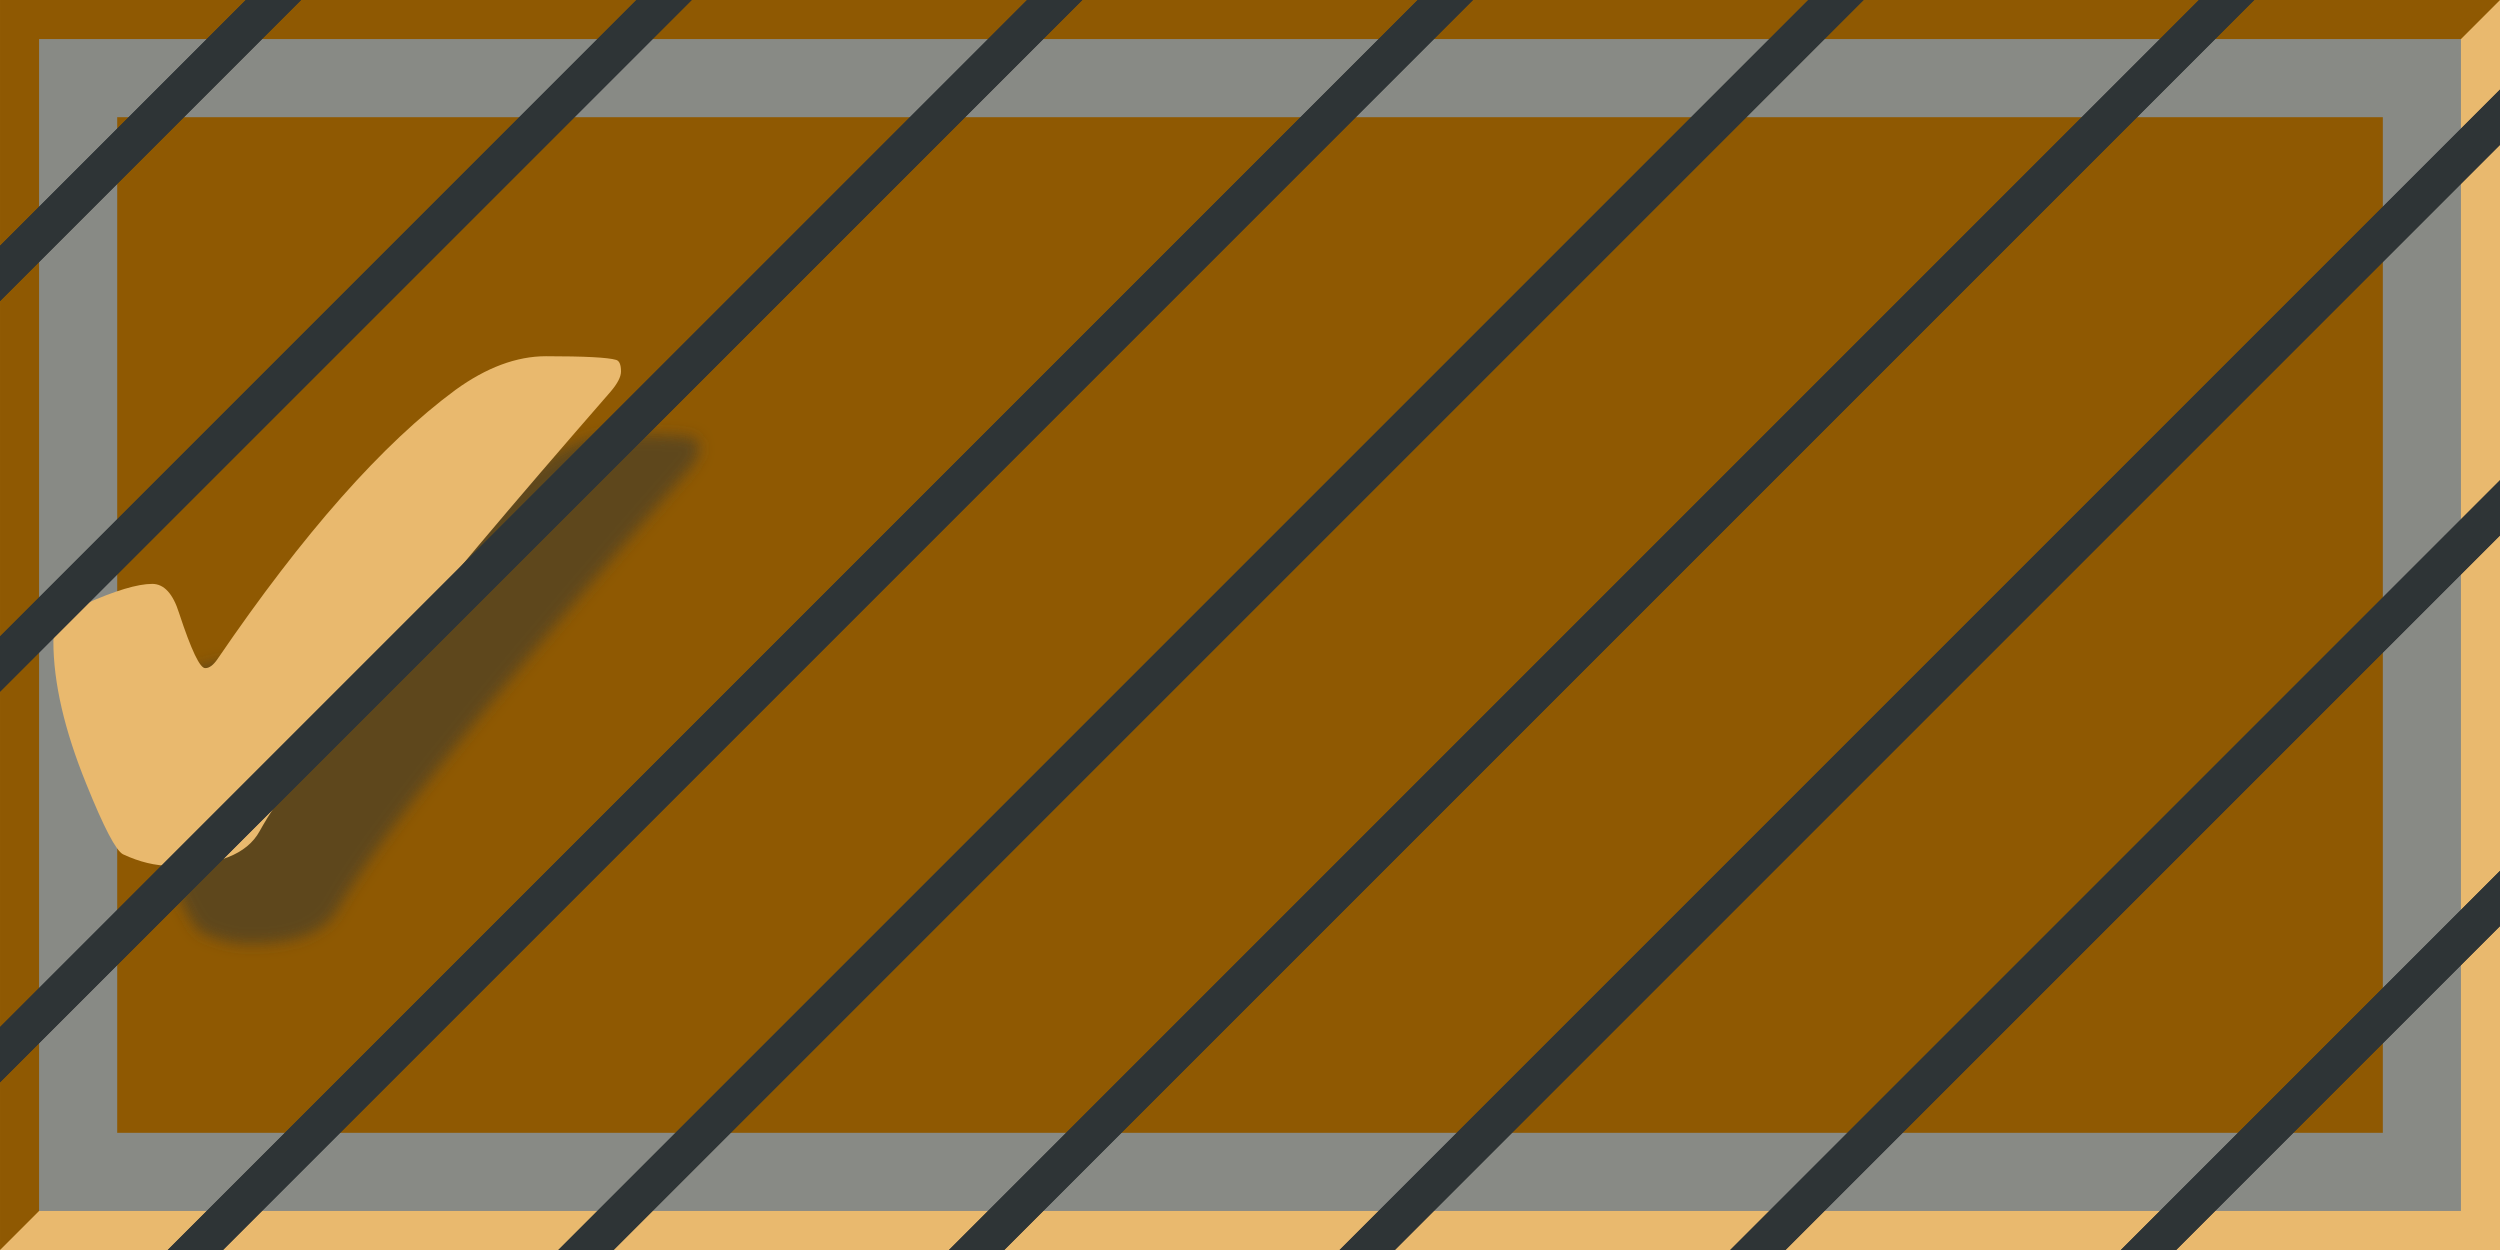
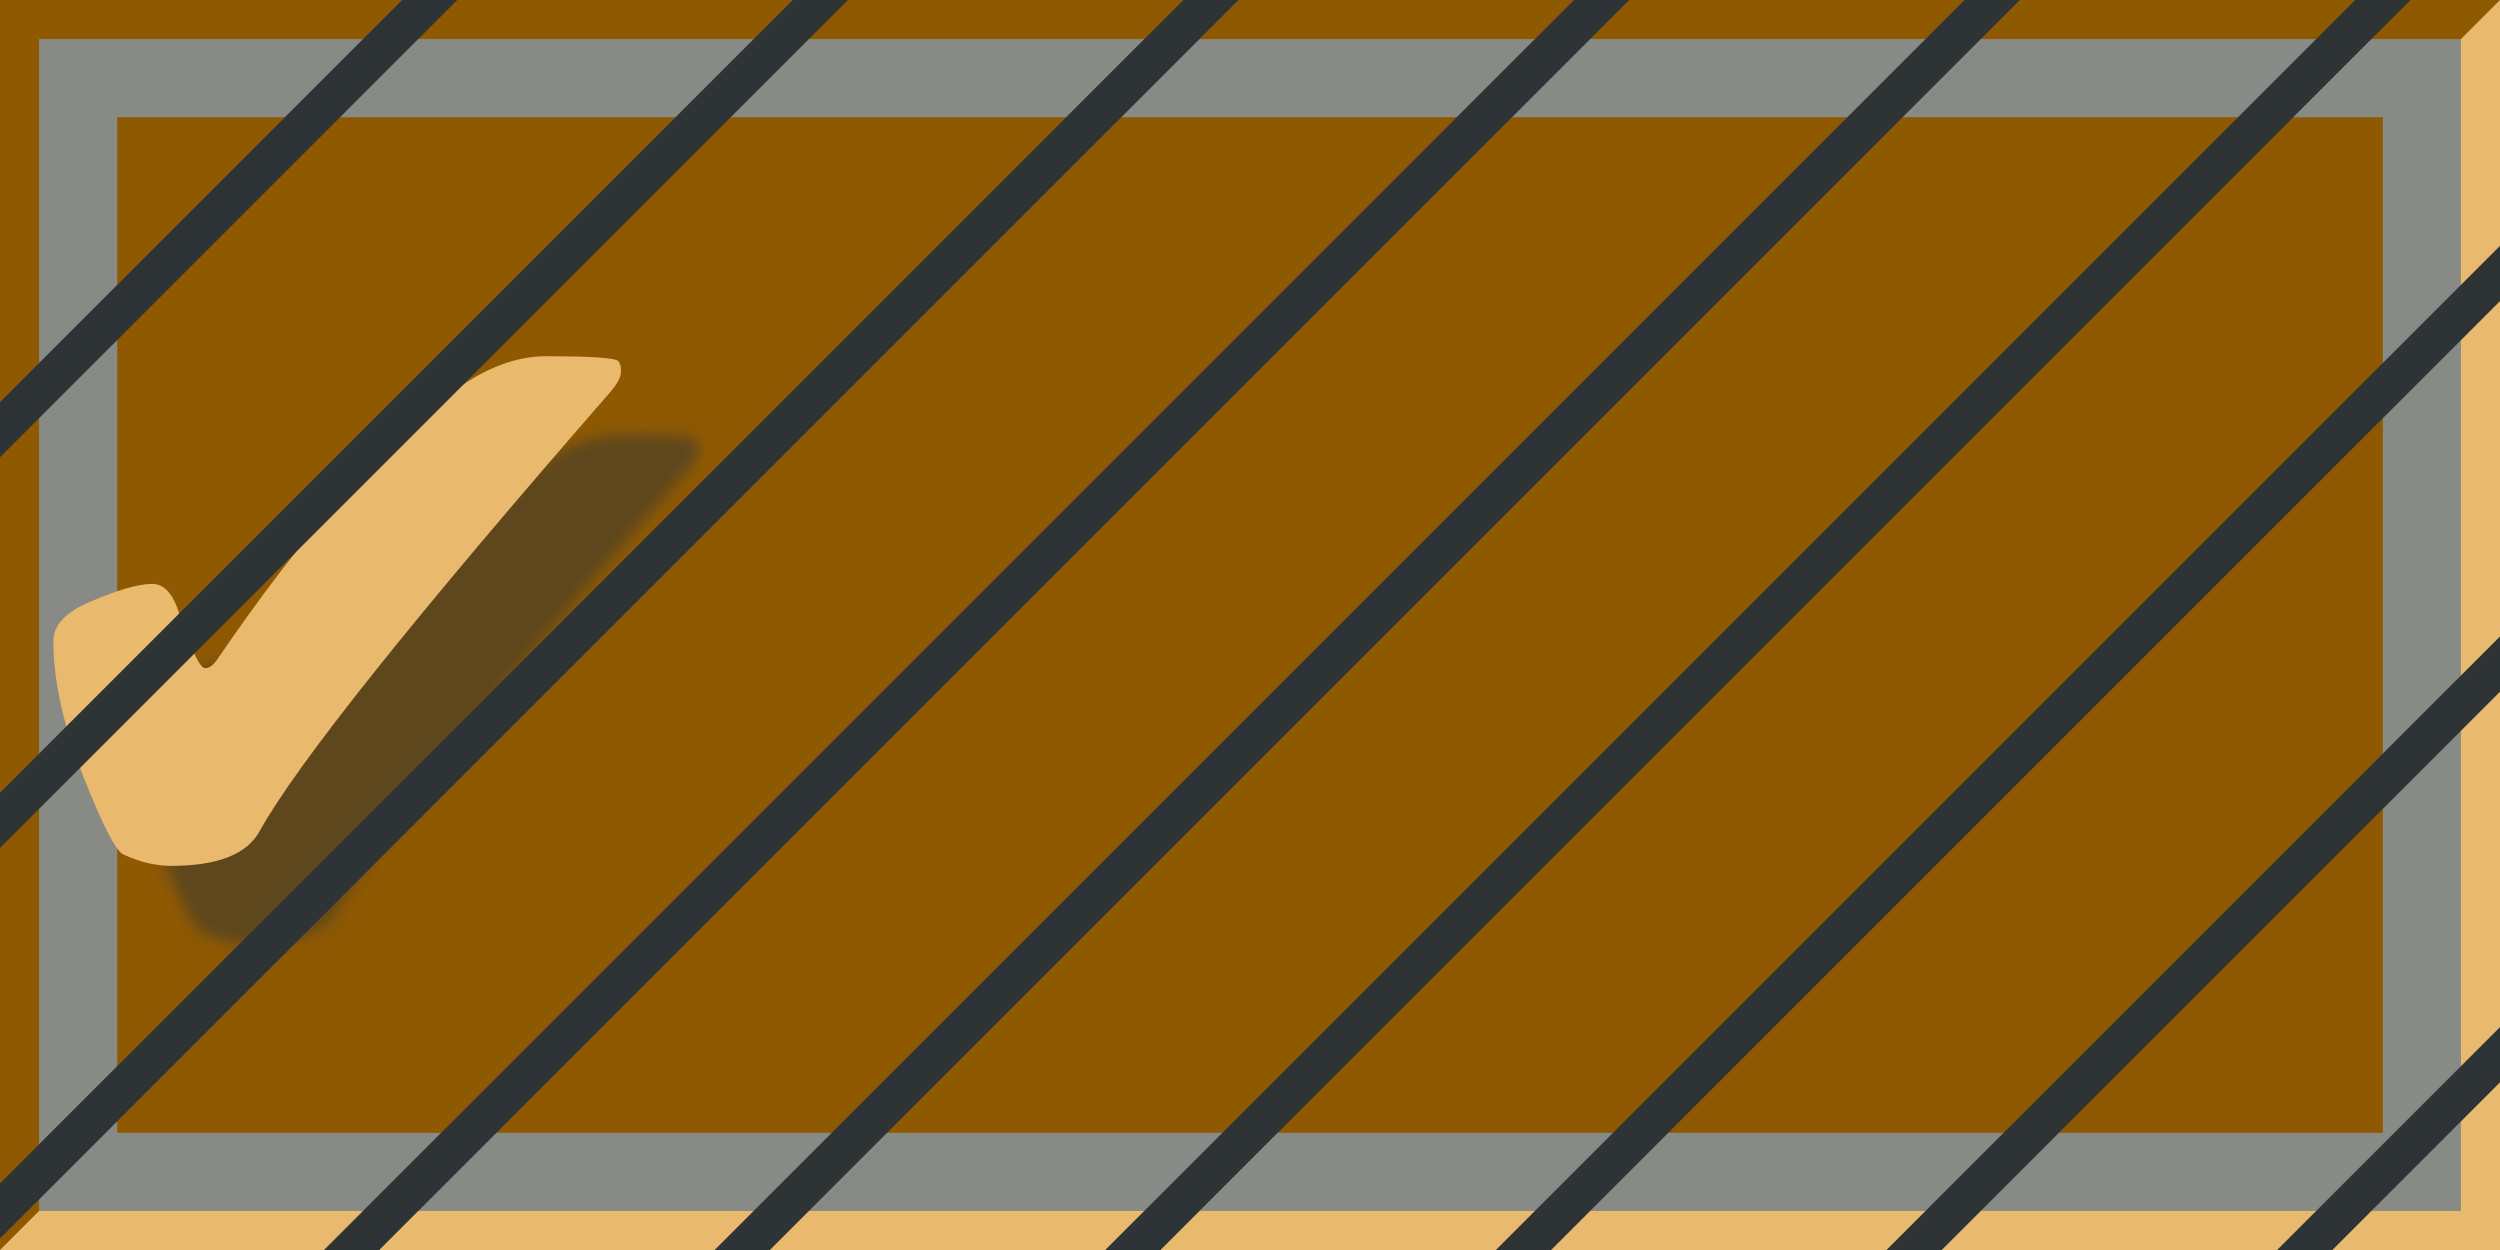
<svg xmlns="http://www.w3.org/2000/svg" width="64" height="32" id="svg3002" version="1.1">
  <defs id="defs3004">
    <filter id="filter3836">
      <feGaussianBlur stdDeviation="0.18" id="feGaussianBlur3838" />
    </filter>
  </defs>
  <g id="layer1" transform="translate(-622.2857,-667.7908)">
    <rect style="fill:#e9b96e;fill-opacity:1;stroke:none" id="rect3795" width="64" height="32" x="622.286" y="667.791" />
    <path style="fill:#8f5902;fill-opacity:1;stroke:none" d="m 622.286,667.791 64,0 -1,1 -1,1 -60,28 -2,2 z" id="rect3793" />
    <rect style="fill:#8f5902;fill-opacity:1;stroke:#888a85;stroke-width:2;stroke-miterlimit:4;stroke-dasharray:none;stroke-linejoin:miter" id="rect3023" width="60" height="28" x="624.286" y="669.791" />
    <text id="text3832" y="694.052" x="656.327" style="font-size:36px;font-style:normal;font-variant:normal;font-weight:bold;font-stretch:normal;text-align:center;text-anchor:middle;fill:#2e3436;fill-opacity:1;stroke:none;font-family:Symbola;-inkscape-font-specification:Symbola Bold;filter:url(#filter3836);opacity:0.5" xml:space="preserve">
      <tspan style="font-size:24px;fill:#2e3436" y="694.052" x="656.327" id="tspan3834">✔</tspan>
    </text>
    <text xml:space="preserve" style="font-size:36px;font-style:normal;font-variant:normal;font-weight:bold;font-stretch:normal;text-align:center;text-anchor:middle;fill:#e9b96e;fill-opacity:1;stroke:none;font-family:Symbola;-inkscape-font-specification:Symbola Bold" x="654.327" y="692.052" id="text3828">
      <tspan id="tspan3830" x="654.327" y="692.052" style="font-size:24px;fill:#e9b96e;stroke:none">✔</tspan>
    </text>
-     <g id="g4064">
+     <g id="g4064" transform="translate(4,0)">
      <path id="path4014" d="m 642.286,664.791 -40,40" style="fill:none;stroke:#2e3436;stroke-width:1;stroke-linecap:butt;stroke-linejoin:miter;stroke-miterlimit:4;stroke-opacity:1;stroke-dasharray:none" />
      <path style="fill:none;stroke:#2e3436;stroke-width:1;stroke-linecap:butt;stroke-linejoin:miter;stroke-miterlimit:4;stroke-opacity:1;stroke-dasharray:none" d="m 662.286,664.791 -40,40" id="path4016" />
      <path id="path4018" d="m 682.286,664.791 -40,40" style="fill:none;stroke:#2e3436;stroke-width:1;stroke-linecap:butt;stroke-linejoin:miter;stroke-miterlimit:4;stroke-opacity:1;stroke-dasharray:none" />
      <path style="fill:none;stroke:#2e3436;stroke-width:1;stroke-linecap:butt;stroke-linejoin:miter;stroke-miterlimit:4;stroke-opacity:1;stroke-dasharray:none" d="m 702.286,664.791 -40,40" id="path4020" />
      <path style="fill:none;stroke:#2e3436;stroke-width:1;stroke-linecap:butt;stroke-linejoin:miter;stroke-miterlimit:4;stroke-opacity:1;stroke-dasharray:none" d="m 632.286,664.791 -40,40" id="path4024" />
      <path id="path4026" d="m 652.286,664.791 -40,40" style="fill:none;stroke:#2e3436;stroke-width:1;stroke-linecap:butt;stroke-linejoin:miter;stroke-miterlimit:4;stroke-opacity:1;stroke-dasharray:none" />
      <path style="fill:none;stroke:#2e3436;stroke-width:1;stroke-linecap:butt;stroke-linejoin:miter;stroke-miterlimit:4;stroke-opacity:1;stroke-dasharray:none" d="m 672.286,664.791 -40,40" id="path4028" />
      <path id="path4030" d="m 692.286,664.791 -40,40" style="fill:none;stroke:#2e3436;stroke-width:1;stroke-linecap:butt;stroke-linejoin:miter;stroke-miterlimit:4;stroke-opacity:1;stroke-dasharray:none" />
      <path id="path4032" d="m 712.286,664.791 -40,40" style="fill:none;stroke:#2e3436;stroke-width:1;stroke-linecap:butt;stroke-linejoin:miter;stroke-miterlimit:4;stroke-opacity:1;stroke-dasharray:none" />
    </g>
-     <g id="g4075">
-       <path style="fill:none;stroke:#2e3436;stroke-width:1;stroke-linecap:butt;stroke-linejoin:miter;stroke-miterlimit:4;stroke-opacity:1;stroke-dasharray:none" d="m 642.286,664.791 -40,40" id="path4077" />
-       <path id="path4079" d="m 662.286,664.791 -40,40" style="fill:none;stroke:#2e3436;stroke-width:1;stroke-linecap:butt;stroke-linejoin:miter;stroke-miterlimit:4;stroke-opacity:1;stroke-dasharray:none" />
-       <path style="fill:none;stroke:#2e3436;stroke-width:1;stroke-linecap:butt;stroke-linejoin:miter;stroke-miterlimit:4;stroke-opacity:1;stroke-dasharray:none" d="m 682.286,664.791 -40,40" id="path4081" />
-       <path id="path4083" d="m 702.286,664.791 -40,40" style="fill:none;stroke:#2e3436;stroke-width:1;stroke-linecap:butt;stroke-linejoin:miter;stroke-miterlimit:4;stroke-opacity:1;stroke-dasharray:none" />
-       <path id="path4085" d="m 632.286,664.791 -40,40" style="fill:none;stroke:#2e3436;stroke-width:1;stroke-linecap:butt;stroke-linejoin:miter;stroke-miterlimit:4;stroke-opacity:1;stroke-dasharray:none" />
-       <path style="fill:none;stroke:#2e3436;stroke-width:1;stroke-linecap:butt;stroke-linejoin:miter;stroke-miterlimit:4;stroke-opacity:1;stroke-dasharray:none" d="m 652.286,664.791 -40,40" id="path4087" />
-       <path id="path4089" d="m 672.286,664.791 -40,40" style="fill:none;stroke:#2e3436;stroke-width:1;stroke-linecap:butt;stroke-linejoin:miter;stroke-miterlimit:4;stroke-opacity:1;stroke-dasharray:none" />
-       <path style="fill:none;stroke:#2e3436;stroke-width:1;stroke-linecap:butt;stroke-linejoin:miter;stroke-miterlimit:4;stroke-opacity:1;stroke-dasharray:none" d="m 692.286,664.791 -40,40" id="path4091" />
-       <path style="fill:none;stroke:#2e3436;stroke-width:1;stroke-linecap:butt;stroke-linejoin:miter;stroke-miterlimit:4;stroke-opacity:1;stroke-dasharray:none" d="m 712.286,664.791 -40,40" id="path4093" />
-     </g>
  </g>
</svg>
